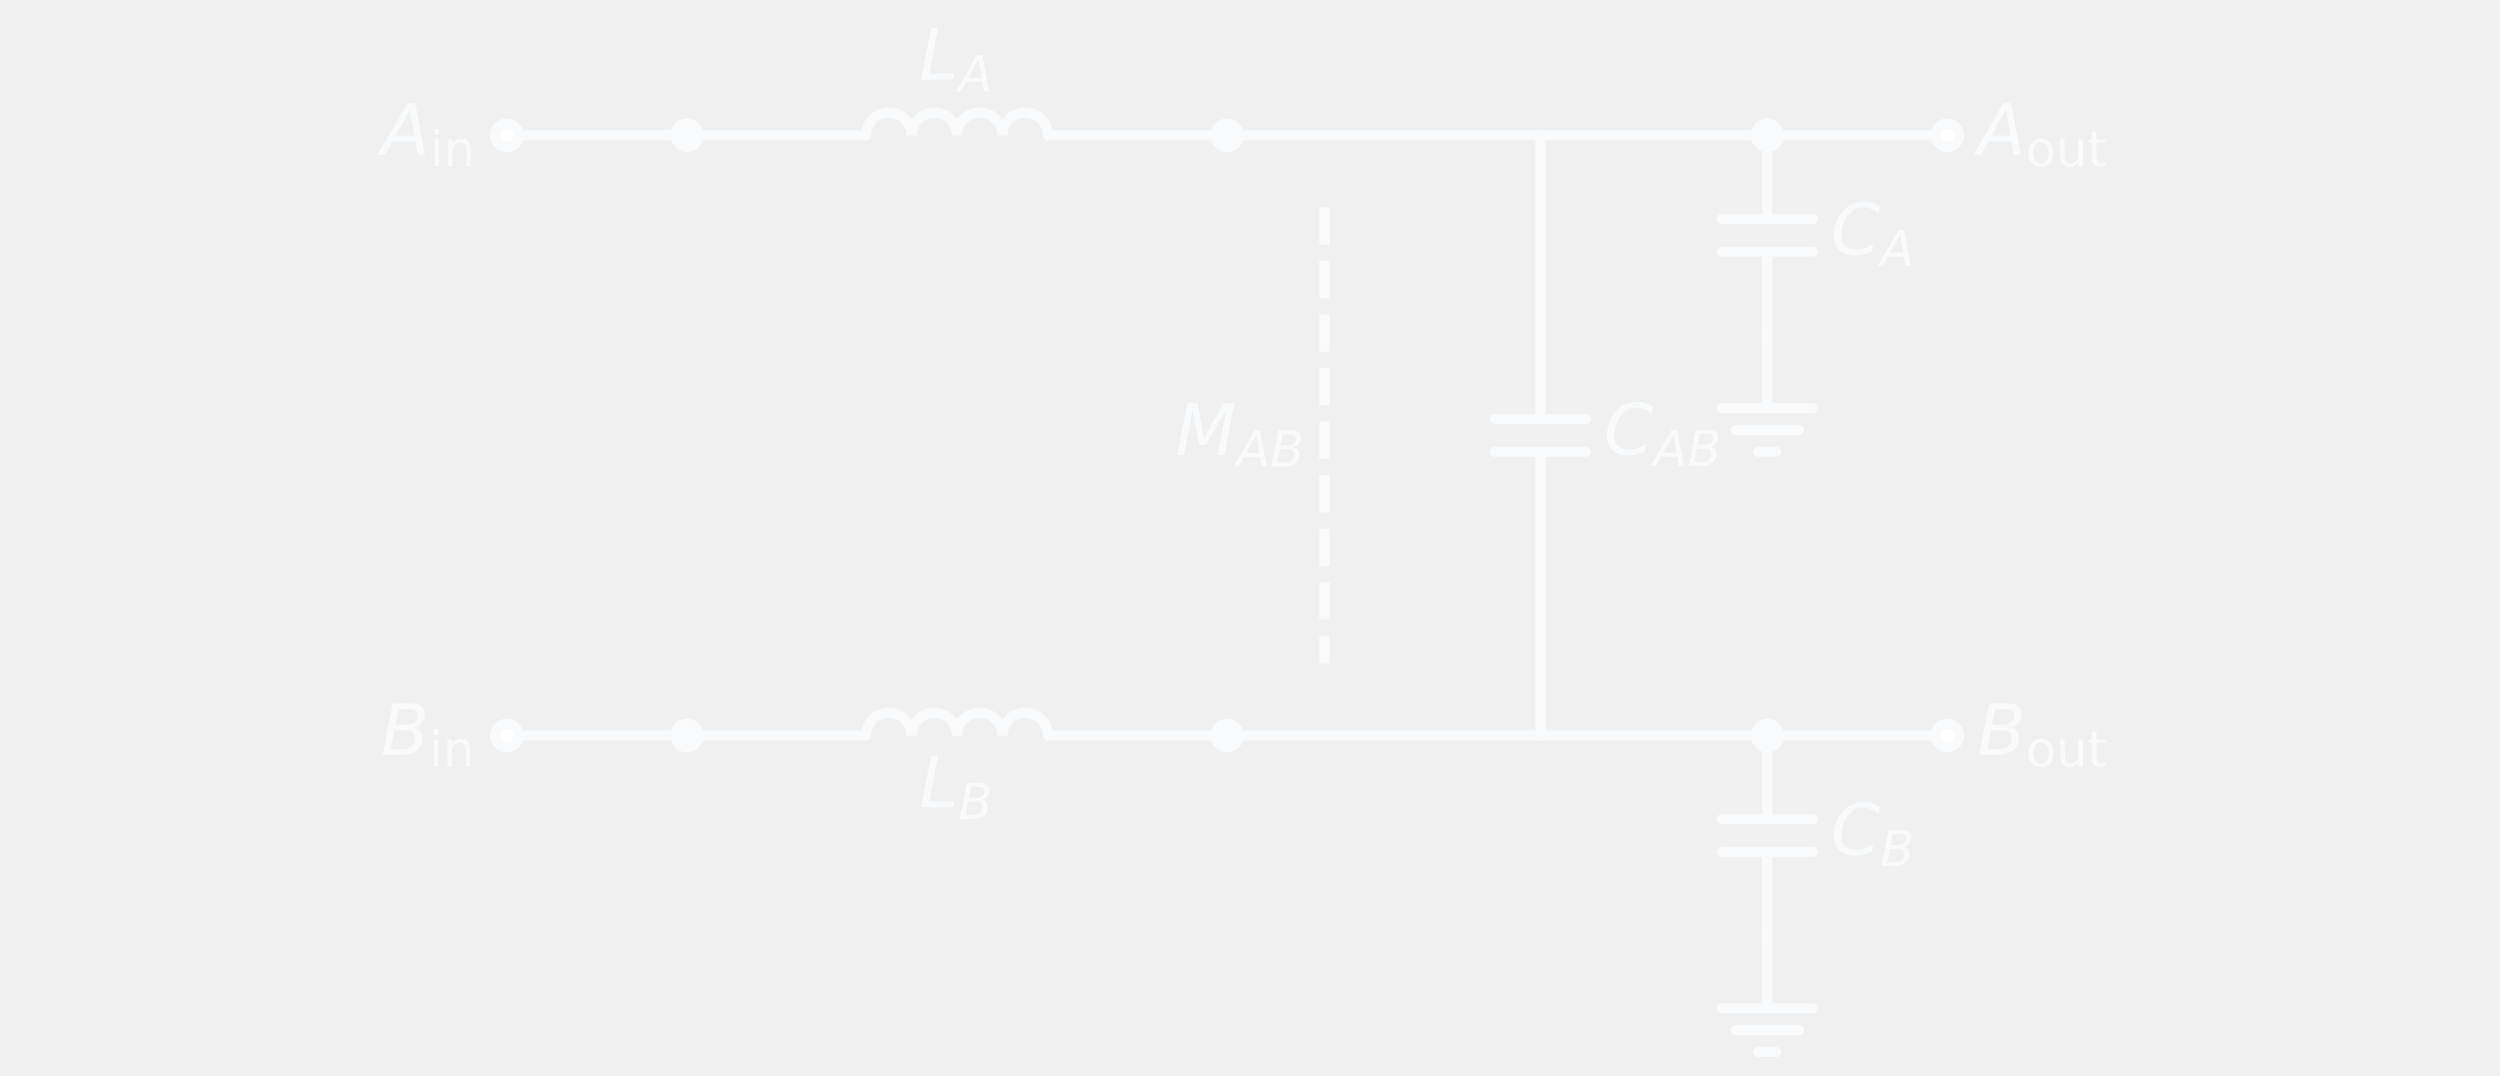
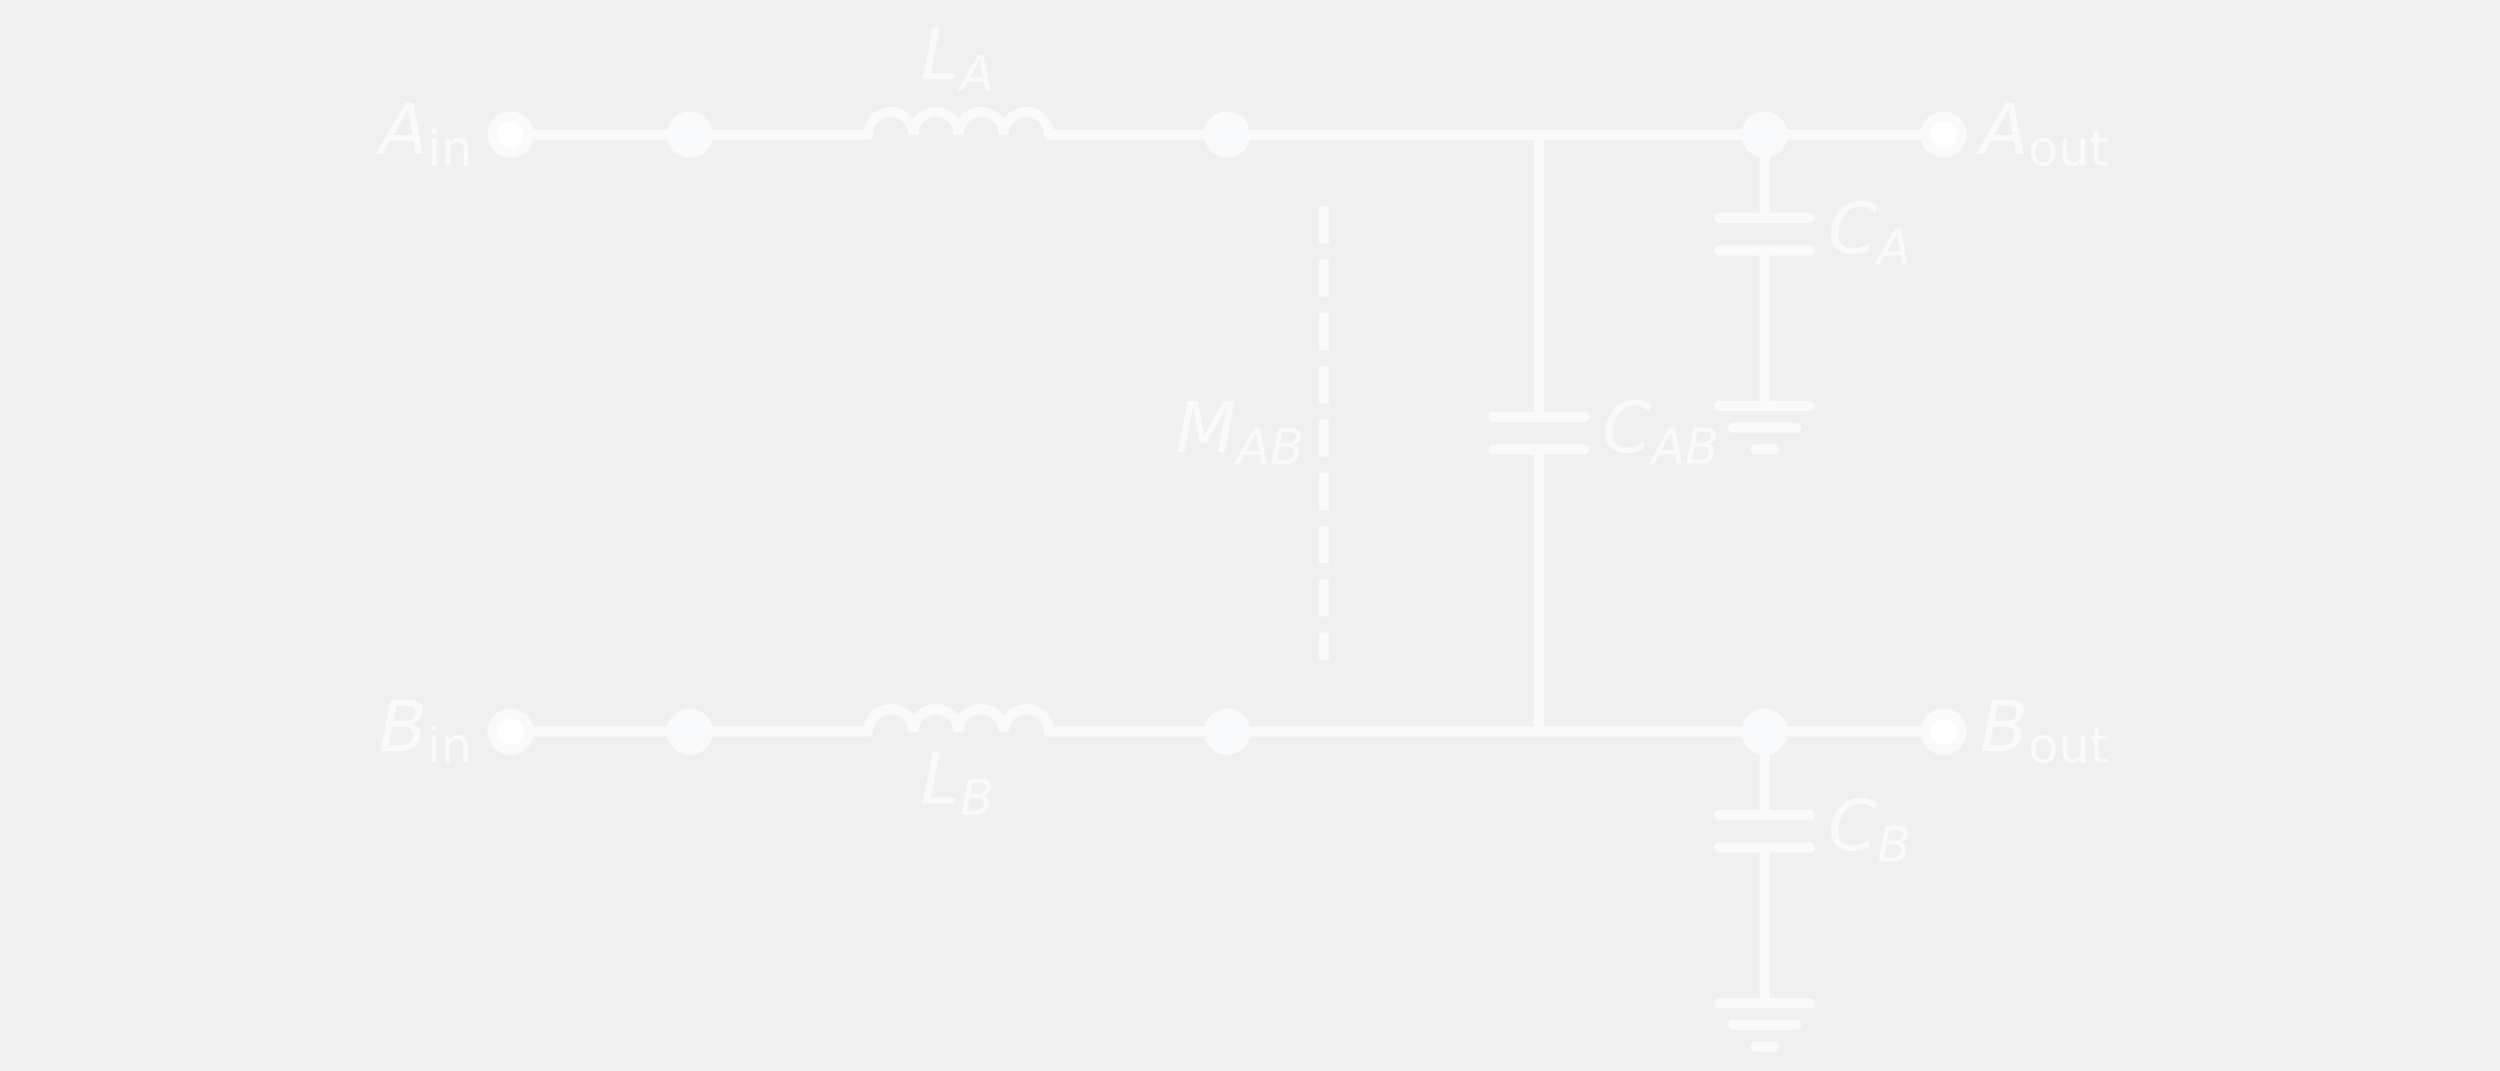
- <svg xmlns="http://www.w3.org/2000/svg" xmlns:xlink="http://www.w3.org/1999/xlink" width="494.835pt" height="212.9pt" viewBox="0 0 494.835 212.9" version="1.1">
+ <svg xmlns="http://www.w3.org/2000/svg" xmlns:xlink="http://www.w3.org/1999/xlink" width="497.376pt" height="212.9pt" viewBox="0 0 497.376 212.9" version="1.1">
  <defs>
    <style type="text/css">*{stroke-linejoin: round; stroke-linecap: butt}</style>
  </defs>
  <g id="figure_1">
    <g id="patch_1">
-       <path d="M 0 212.9 L 494.835 212.9 L 494.835 0 L 0 0 L 0 212.9 z " style="fill: none" />
+       <path d="M 0 212.9 L 497.376 212.9 L 497.376 0 L 0 0 L 0 212.9 z " style="fill: none" />
    </g>
    <g id="axes_1">
      <g id="patch_2">
-         <path d="M 171.421 26.78 L 171.431 26.492 L 171.458 26.205 L 171.504 25.92 L 171.569 25.639 L 171.651 25.362 L 171.75 25.091 L 171.867 24.828 L 172 24.572 L 172.15 24.325 L 172.315 24.088 L 172.495 23.863 L 172.689 23.649 L 172.896 23.449 L 173.116 23.262 L 173.347 23.089 L 173.589 22.932 L 173.84 22.79 L 174.1 22.665 L 174.367 22.557 L 174.641 22.466 L 174.92 22.393 L 175.203 22.338 L 175.489 22.301 L 175.777 22.282 L 176.066 22.282 L 176.354 22.301 L 176.64 22.338 L 176.923 22.393 L 177.202 22.466 L 177.476 22.557 L 177.743 22.665 L 178.003 22.79 L 178.254 22.932 L 178.496 23.089 L 178.727 23.262 L 178.947 23.449 L 179.154 23.649 L 179.348 23.863 L 179.528 24.088 L 179.693 24.325 L 179.842 24.572 L 179.976 24.828 L 180.093 25.091 L 180.192 25.362 L 180.274 25.639 L 180.338 25.92 L 180.384 26.205 L 180.412 26.492 L 180.421 26.78 " clip-path="url(#pNORMALIZED)" style="fill: none; stroke: #f8fafc; stroke-width: 2; stroke-linejoin: miter" />
+         <path d="M 172.692 26.78 L 172.701 26.492 L 172.729 26.205 L 172.775 25.92 L 172.839 25.639 L 172.921 25.362 L 173.021 25.091 L 173.138 24.828 L 173.271 24.572 L 173.421 24.325 L 173.586 24.088 L 173.765 23.863 L 173.959 23.649 L 174.167 23.449 L 174.386 23.262 L 174.617 23.089 L 174.859 22.932 L 175.111 22.79 L 175.37 22.665 L 175.638 22.557 L 175.912 22.466 L 176.191 22.393 L 176.474 22.338 L 176.76 22.301 L 177.048 22.282 L 177.336 22.282 L 177.624 22.301 L 177.91 22.338 L 178.193 22.393 L 178.472 22.466 L 178.746 22.557 L 179.014 22.665 L 179.273 22.79 L 179.525 22.932 L 179.767 23.089 L 179.998 23.262 L 180.217 23.449 L 180.425 23.649 L 180.619 23.863 L 180.798 24.088 L 180.963 24.325 L 181.113 24.572 L 181.246 24.828 L 181.363 25.091 L 181.463 25.362 L 181.545 25.639 L 181.609 25.92 L 181.655 26.205 L 181.683 26.492 L 181.692 26.78 " clip-path="url(#pNORMALIZED)" style="fill: none; stroke: #f8fafc; stroke-width: 2; stroke-linejoin: miter" />
      </g>
      <g id="patch_3">
-         <path d="M 180.421 26.78 L 180.431 26.492 L 180.458 26.205 L 180.504 25.92 L 180.569 25.639 L 180.651 25.362 L 180.75 25.091 L 180.867 24.828 L 181 24.572 L 181.15 24.325 L 181.315 24.088 L 181.495 23.863 L 181.689 23.649 L 181.896 23.449 L 182.116 23.262 L 182.347 23.089 L 182.589 22.932 L 182.84 22.79 L 183.1 22.665 L 183.367 22.557 L 183.641 22.466 L 183.92 22.393 L 184.203 22.338 L 184.489 22.301 L 184.777 22.282 L 185.066 22.282 L 185.354 22.301 L 185.64 22.338 L 185.923 22.393 L 186.202 22.466 L 186.476 22.557 L 186.743 22.665 L 187.003 22.79 L 187.254 22.932 L 187.496 23.089 L 187.727 23.262 L 187.947 23.449 L 188.154 23.649 L 188.348 23.863 L 188.528 24.088 L 188.693 24.325 L 188.842 24.572 L 188.976 24.828 L 189.093 25.091 L 189.192 25.362 L 189.274 25.639 L 189.338 25.92 L 189.384 26.205 L 189.412 26.492 L 189.421 26.78 " clip-path="url(#pNORMALIZED)" style="fill: none; stroke: #f8fafc; stroke-width: 2; stroke-linejoin: miter" />
+         <path d="M 181.692 26.78 L 181.701 26.492 L 181.729 26.205 L 181.775 25.92 L 181.839 25.639 L 181.921 25.362 L 182.021 25.091 L 182.138 24.828 L 182.271 24.572 L 182.421 24.325 L 182.586 24.088 L 182.765 23.863 L 182.959 23.649 L 183.167 23.449 L 183.386 23.262 L 183.617 23.089 L 183.859 22.932 L 184.111 22.79 L 184.37 22.665 L 184.638 22.557 L 184.912 22.466 L 185.191 22.393 L 185.474 22.338 L 185.76 22.301 L 186.048 22.282 L 186.336 22.282 L 186.624 22.301 L 186.91 22.338 L 187.193 22.393 L 187.472 22.466 L 187.746 22.557 L 188.014 22.665 L 188.273 22.79 L 188.525 22.932 L 188.767 23.089 L 188.998 23.262 L 189.217 23.449 L 189.425 23.649 L 189.619 23.863 L 189.798 24.088 L 189.963 24.325 L 190.113 24.572 L 190.246 24.828 L 190.363 25.091 L 190.463 25.362 L 190.545 25.639 L 190.609 25.92 L 190.655 26.205 L 190.683 26.492 L 190.692 26.78 " clip-path="url(#pNORMALIZED)" style="fill: none; stroke: #f8fafc; stroke-width: 2; stroke-linejoin: miter" />
      </g>
      <g id="patch_4">
-         <path d="M 189.421 26.78 L 189.431 26.492 L 189.458 26.205 L 189.504 25.92 L 189.569 25.639 L 189.651 25.362 L 189.75 25.091 L 189.867 24.828 L 190 24.572 L 190.15 24.325 L 190.315 24.088 L 190.495 23.863 L 190.689 23.649 L 190.896 23.449 L 191.116 23.262 L 191.347 23.089 L 191.589 22.932 L 191.84 22.79 L 192.1 22.665 L 192.367 22.557 L 192.641 22.466 L 192.92 22.393 L 193.203 22.338 L 193.489 22.301 L 193.777 22.282 L 194.066 22.282 L 194.354 22.301 L 194.64 22.338 L 194.923 22.393 L 195.202 22.466 L 195.476 22.557 L 195.743 22.665 L 196.003 22.79 L 196.254 22.932 L 196.496 23.089 L 196.727 23.262 L 196.947 23.449 L 197.154 23.649 L 197.348 23.863 L 197.528 24.088 L 197.693 24.325 L 197.842 24.572 L 197.976 24.828 L 198.093 25.091 L 198.192 25.362 L 198.274 25.639 L 198.338 25.92 L 198.384 26.205 L 198.412 26.492 L 198.421 26.78 " clip-path="url(#pNORMALIZED)" style="fill: none; stroke: #f8fafc; stroke-width: 2; stroke-linejoin: miter" />
+         <path d="M 190.692 26.78 L 190.701 26.492 L 190.729 26.205 L 190.775 25.92 L 190.839 25.639 L 190.921 25.362 L 191.021 25.091 L 191.138 24.828 L 191.271 24.572 L 191.421 24.325 L 191.586 24.088 L 191.765 23.863 L 191.959 23.649 L 192.167 23.449 L 192.386 23.262 L 192.617 23.089 L 192.859 22.932 L 193.111 22.79 L 193.37 22.665 L 193.638 22.557 L 193.912 22.466 L 194.191 22.393 L 194.474 22.338 L 194.76 22.301 L 195.048 22.282 L 195.336 22.282 L 195.624 22.301 L 195.91 22.338 L 196.193 22.393 L 196.472 22.466 L 196.746 22.557 L 197.014 22.665 L 197.273 22.79 L 197.525 22.932 L 197.767 23.089 L 197.998 23.262 L 198.217 23.449 L 198.425 23.649 L 198.619 23.863 L 198.798 24.088 L 198.963 24.325 L 199.113 24.572 L 199.246 24.828 L 199.363 25.091 L 199.463 25.362 L 199.545 25.639 L 199.609 25.92 L 199.655 26.205 L 199.683 26.492 L 199.692 26.78 " clip-path="url(#pNORMALIZED)" style="fill: none; stroke: #f8fafc; stroke-width: 2; stroke-linejoin: miter" />
      </g>
      <g id="patch_5">
-         <path d="M 198.421 26.78 L 198.431 26.492 L 198.458 26.205 L 198.504 25.92 L 198.569 25.639 L 198.651 25.362 L 198.75 25.091 L 198.867 24.828 L 199 24.572 L 199.15 24.325 L 199.315 24.088 L 199.495 23.863 L 199.689 23.649 L 199.896 23.449 L 200.116 23.262 L 200.347 23.089 L 200.589 22.932 L 200.84 22.79 L 201.1 22.665 L 201.367 22.557 L 201.641 22.466 L 201.92 22.393 L 202.203 22.338 L 202.489 22.301 L 202.777 22.282 L 203.066 22.282 L 203.354 22.301 L 203.64 22.338 L 203.923 22.393 L 204.202 22.466 L 204.476 22.557 L 204.743 22.665 L 205.003 22.79 L 205.254 22.932 L 205.496 23.089 L 205.727 23.262 L 205.947 23.449 L 206.154 23.649 L 206.348 23.863 L 206.528 24.088 L 206.693 24.325 L 206.842 24.572 L 206.976 24.828 L 207.093 25.091 L 207.192 25.362 L 207.274 25.639 L 207.338 25.92 L 207.384 26.205 L 207.412 26.492 L 207.421 26.78 " clip-path="url(#pNORMALIZED)" style="fill: none; stroke: #f8fafc; stroke-width: 2; stroke-linejoin: miter" />
+         <path d="M 199.692 26.78 L 199.701 26.492 L 199.729 26.205 L 199.775 25.92 L 199.839 25.639 L 199.921 25.362 L 200.021 25.091 L 200.138 24.828 L 200.271 24.572 L 200.421 24.325 L 200.586 24.088 L 200.765 23.863 L 200.959 23.649 L 201.167 23.449 L 201.386 23.262 L 201.617 23.089 L 201.859 22.932 L 202.111 22.79 L 202.37 22.665 L 202.638 22.557 L 202.912 22.466 L 203.191 22.393 L 203.474 22.338 L 203.76 22.301 L 204.048 22.282 L 204.336 22.282 L 204.624 22.301 L 204.91 22.338 L 205.193 22.393 L 205.472 22.466 L 205.746 22.557 L 206.014 22.665 L 206.273 22.79 L 206.525 22.932 L 206.767 23.089 L 206.998 23.262 L 207.217 23.449 L 207.425 23.649 L 207.619 23.863 L 207.798 24.088 L 207.963 24.325 L 208.113 24.572 L 208.246 24.828 L 208.363 25.091 L 208.463 25.362 L 208.545 25.639 L 208.609 25.92 L 208.655 26.205 L 208.683 26.492 L 208.692 26.78 " clip-path="url(#pNORMALIZED)" style="fill: none; stroke: #f8fafc; stroke-width: 2; stroke-linejoin: miter" />
      </g>
      <g id="patch_6">
-         <path d="M 171.421 145.58 L 171.431 145.292 L 171.458 145.005 L 171.504 144.72 L 171.569 144.439 L 171.651 144.162 L 171.75 143.891 L 171.867 143.628 L 172 143.372 L 172.15 143.125 L 172.315 142.888 L 172.495 142.663 L 172.689 142.449 L 172.896 142.249 L 173.116 142.062 L 173.347 141.889 L 173.589 141.732 L 173.84 141.59 L 174.1 141.465 L 174.367 141.357 L 174.641 141.266 L 174.92 141.193 L 175.203 141.138 L 175.489 141.101 L 175.777 141.082 L 176.066 141.082 L 176.354 141.101 L 176.64 141.138 L 176.923 141.193 L 177.202 141.266 L 177.476 141.357 L 177.743 141.465 L 178.003 141.59 L 178.254 141.732 L 178.496 141.889 L 178.727 142.062 L 178.947 142.249 L 179.154 142.449 L 179.348 142.663 L 179.528 142.888 L 179.693 143.125 L 179.842 143.372 L 179.976 143.628 L 180.093 143.891 L 180.192 144.162 L 180.274 144.439 L 180.338 144.72 L 180.384 145.005 L 180.412 145.292 L 180.421 145.58 " clip-path="url(#pNORMALIZED)" style="fill: none; stroke: #f8fafc; stroke-width: 2; stroke-linejoin: miter" />
+         <path d="M 172.692 145.58 L 172.701 145.292 L 172.729 145.005 L 172.775 144.72 L 172.839 144.439 L 172.921 144.162 L 173.021 143.891 L 173.138 143.628 L 173.271 143.372 L 173.421 143.125 L 173.586 142.888 L 173.765 142.663 L 173.959 142.449 L 174.167 142.249 L 174.386 142.062 L 174.617 141.889 L 174.859 141.732 L 175.111 141.59 L 175.37 141.465 L 175.638 141.357 L 175.912 141.266 L 176.191 141.193 L 176.474 141.138 L 176.76 141.101 L 177.048 141.082 L 177.336 141.082 L 177.624 141.101 L 177.91 141.138 L 178.193 141.193 L 178.472 141.266 L 178.746 141.357 L 179.014 141.465 L 179.273 141.59 L 179.525 141.732 L 179.767 141.889 L 179.998 142.062 L 180.217 142.249 L 180.425 142.449 L 180.619 142.663 L 180.798 142.888 L 180.963 143.125 L 181.113 143.372 L 181.246 143.628 L 181.363 143.891 L 181.463 144.162 L 181.545 144.439 L 181.609 144.72 L 181.655 145.005 L 181.683 145.292 L 181.692 145.58 " clip-path="url(#pNORMALIZED)" style="fill: none; stroke: #f8fafc; stroke-width: 2; stroke-linejoin: miter" />
      </g>
      <g id="patch_7">
-         <path d="M 180.421 145.58 L 180.431 145.292 L 180.458 145.005 L 180.504 144.72 L 180.569 144.439 L 180.651 144.162 L 180.75 143.891 L 180.867 143.628 L 181 143.372 L 181.15 143.125 L 181.315 142.888 L 181.495 142.663 L 181.689 142.449 L 181.896 142.249 L 182.116 142.062 L 182.347 141.889 L 182.589 141.732 L 182.84 141.59 L 183.1 141.465 L 183.367 141.357 L 183.641 141.266 L 183.92 141.193 L 184.203 141.138 L 184.489 141.101 L 184.777 141.082 L 185.066 141.082 L 185.354 141.101 L 185.64 141.138 L 185.923 141.193 L 186.202 141.266 L 186.476 141.357 L 186.743 141.465 L 187.003 141.59 L 187.254 141.732 L 187.496 141.889 L 187.727 142.062 L 187.947 142.249 L 188.154 142.449 L 188.348 142.663 L 188.528 142.888 L 188.693 143.125 L 188.842 143.372 L 188.976 143.628 L 189.093 143.891 L 189.192 144.162 L 189.274 144.439 L 189.338 144.72 L 189.384 145.005 L 189.412 145.292 L 189.421 145.58 " clip-path="url(#pNORMALIZED)" style="fill: none; stroke: #f8fafc; stroke-width: 2; stroke-linejoin: miter" />
+         <path d="M 181.692 145.58 L 181.701 145.292 L 181.729 145.005 L 181.775 144.72 L 181.839 144.439 L 181.921 144.162 L 182.021 143.891 L 182.138 143.628 L 182.271 143.372 L 182.421 143.125 L 182.586 142.888 L 182.765 142.663 L 182.959 142.449 L 183.167 142.249 L 183.386 142.062 L 183.617 141.889 L 183.859 141.732 L 184.111 141.59 L 184.37 141.465 L 184.638 141.357 L 184.912 141.266 L 185.191 141.193 L 185.474 141.138 L 185.76 141.101 L 186.048 141.082 L 186.336 141.082 L 186.624 141.101 L 186.91 141.138 L 187.193 141.193 L 187.472 141.266 L 187.746 141.357 L 188.014 141.465 L 188.273 141.59 L 188.525 141.732 L 188.767 141.889 L 188.998 142.062 L 189.217 142.249 L 189.425 142.449 L 189.619 142.663 L 189.798 142.888 L 189.963 143.125 L 190.113 143.372 L 190.246 143.628 L 190.363 143.891 L 190.463 144.162 L 190.545 144.439 L 190.609 144.72 L 190.655 145.005 L 190.683 145.292 L 190.692 145.58 " clip-path="url(#pNORMALIZED)" style="fill: none; stroke: #f8fafc; stroke-width: 2; stroke-linejoin: miter" />
      </g>
      <g id="patch_8">
-         <path d="M 189.421 145.58 L 189.431 145.292 L 189.458 145.005 L 189.504 144.72 L 189.569 144.439 L 189.651 144.162 L 189.75 143.891 L 189.867 143.628 L 190 143.372 L 190.15 143.125 L 190.315 142.888 L 190.495 142.663 L 190.689 142.449 L 190.896 142.249 L 191.116 142.062 L 191.347 141.889 L 191.589 141.732 L 191.84 141.59 L 192.1 141.465 L 192.367 141.357 L 192.641 141.266 L 192.92 141.193 L 193.203 141.138 L 193.489 141.101 L 193.777 141.082 L 194.066 141.082 L 194.354 141.101 L 194.64 141.138 L 194.923 141.193 L 195.202 141.266 L 195.476 141.357 L 195.743 141.465 L 196.003 141.59 L 196.254 141.732 L 196.496 141.889 L 196.727 142.062 L 196.947 142.249 L 197.154 142.449 L 197.348 142.663 L 197.528 142.888 L 197.693 143.125 L 197.842 143.372 L 197.976 143.628 L 198.093 143.891 L 198.192 144.162 L 198.274 144.439 L 198.338 144.72 L 198.384 145.005 L 198.412 145.292 L 198.421 145.58 " clip-path="url(#pNORMALIZED)" style="fill: none; stroke: #f8fafc; stroke-width: 2; stroke-linejoin: miter" />
+         <path d="M 190.692 145.58 L 190.701 145.292 L 190.729 145.005 L 190.775 144.72 L 190.839 144.439 L 190.921 144.162 L 191.021 143.891 L 191.138 143.628 L 191.271 143.372 L 191.421 143.125 L 191.586 142.888 L 191.765 142.663 L 191.959 142.449 L 192.167 142.249 L 192.386 142.062 L 192.617 141.889 L 192.859 141.732 L 193.111 141.59 L 193.37 141.465 L 193.638 141.357 L 193.912 141.266 L 194.191 141.193 L 194.474 141.138 L 194.76 141.101 L 195.048 141.082 L 195.336 141.082 L 195.624 141.101 L 195.91 141.138 L 196.193 141.193 L 196.472 141.266 L 196.746 141.357 L 197.014 141.465 L 197.273 141.59 L 197.525 141.732 L 197.767 141.889 L 197.998 142.062 L 198.217 142.249 L 198.425 142.449 L 198.619 142.663 L 198.798 142.888 L 198.963 143.125 L 199.113 143.372 L 199.246 143.628 L 199.363 143.891 L 199.463 144.162 L 199.545 144.439 L 199.609 144.72 L 199.655 145.005 L 199.683 145.292 L 199.692 145.58 " clip-path="url(#pNORMALIZED)" style="fill: none; stroke: #f8fafc; stroke-width: 2; stroke-linejoin: miter" />
      </g>
      <g id="patch_9">
-         <path d="M 198.421 145.58 L 198.431 145.292 L 198.458 145.005 L 198.504 144.72 L 198.569 144.439 L 198.651 144.162 L 198.75 143.891 L 198.867 143.628 L 199 143.372 L 199.15 143.125 L 199.315 142.888 L 199.495 142.663 L 199.689 142.449 L 199.896 142.249 L 200.116 142.062 L 200.347 141.889 L 200.589 141.732 L 200.84 141.59 L 201.1 141.465 L 201.367 141.357 L 201.641 141.266 L 201.92 141.193 L 202.203 141.138 L 202.489 141.101 L 202.777 141.082 L 203.066 141.082 L 203.354 141.101 L 203.64 141.138 L 203.923 141.193 L 204.202 141.266 L 204.476 141.357 L 204.743 141.465 L 205.003 141.59 L 205.254 141.732 L 205.496 141.889 L 205.727 142.062 L 205.947 142.249 L 206.154 142.449 L 206.348 142.663 L 206.528 142.888 L 206.693 143.125 L 206.842 143.372 L 206.976 143.628 L 207.093 143.891 L 207.192 144.162 L 207.274 144.439 L 207.338 144.72 L 207.384 145.005 L 207.412 145.292 L 207.421 145.58 " clip-path="url(#pNORMALIZED)" style="fill: none; stroke: #f8fafc; stroke-width: 2; stroke-linejoin: miter" />
+         <path d="M 199.692 145.58 L 199.701 145.292 L 199.729 145.005 L 199.775 144.72 L 199.839 144.439 L 199.921 144.162 L 200.021 143.891 L 200.138 143.628 L 200.271 143.372 L 200.421 143.125 L 200.586 142.888 L 200.765 142.663 L 200.959 142.449 L 201.167 142.249 L 201.386 142.062 L 201.617 141.889 L 201.859 141.732 L 202.111 141.59 L 202.37 141.465 L 202.638 141.357 L 202.912 141.266 L 203.191 141.193 L 203.474 141.138 L 203.76 141.101 L 204.048 141.082 L 204.336 141.082 L 204.624 141.101 L 204.91 141.138 L 205.193 141.193 L 205.472 141.266 L 205.746 141.357 L 206.014 141.465 L 206.273 141.59 L 206.525 141.732 L 206.767 141.889 L 206.998 142.062 L 207.217 142.249 L 207.425 142.449 L 207.619 142.663 L 207.798 142.888 L 207.963 143.125 L 208.113 143.372 L 208.246 143.628 L 208.363 143.891 L 208.463 144.162 L 208.545 144.439 L 208.609 144.72 L 208.655 145.005 L 208.683 145.292 L 208.692 145.58 " clip-path="url(#pNORMALIZED)" style="fill: none; stroke: #f8fafc; stroke-width: 2; stroke-linejoin: miter" />
      </g>
      <g id="line2d_1">
-         <path d="M 100.321 26.78 L 118.141 26.78 L 135.961 26.78 " clip-path="url(#pNORMALIZED)" style="fill: none; stroke: #f8fafc; stroke-width: 2; stroke-linecap: round" />
+         <path d="M 101.592 26.78 L 119.412 26.78 L 137.232 26.78 " clip-path="url(#pNORMALIZED)" style="fill: none; stroke: #f8fafc; stroke-width: 2; stroke-linecap: round" />
      </g>
      <g id="line2d_2">
-         <path d="M 349.801 26.78 L 367.621 26.78 L 385.441 26.78 " clip-path="url(#pNORMALIZED)" style="fill: none; stroke: #f8fafc; stroke-width: 2; stroke-linecap: round" />
+         <path d="M 351.072 26.78 L 368.892 26.78 L 386.712 26.78 " clip-path="url(#pNORMALIZED)" style="fill: none; stroke: #f8fafc; stroke-width: 2; stroke-linecap: round" />
      </g>
      <g id="line2d_3">
-         <path d="M 100.321 145.58 L 118.141 145.58 L 135.961 145.58 " clip-path="url(#pNORMALIZED)" style="fill: none; stroke: #f8fafc; stroke-width: 2; stroke-linecap: round" />
+         <path d="M 101.592 145.58 L 119.412 145.58 L 137.232 145.58 " clip-path="url(#pNORMALIZED)" style="fill: none; stroke: #f8fafc; stroke-width: 2; stroke-linecap: round" />
      </g>
      <g id="line2d_4">
-         <path d="M 349.801 145.58 L 367.621 145.58 L 385.441 145.58 " clip-path="url(#pNORMALIZED)" style="fill: none; stroke: #f8fafc; stroke-width: 2; stroke-linecap: round" />
+         <path d="M 351.072 145.58 L 368.892 145.58 L 386.712 145.58 " clip-path="url(#pNORMALIZED)" style="fill: none; stroke: #f8fafc; stroke-width: 2; stroke-linecap: round" />
      </g>
      <g id="line2d_5">
-         <path d="M 135.961 26.78 L 171.421 26.78 M 207.421 26.78 L 242.881 26.78 " clip-path="url(#pNORMALIZED)" style="fill: none; stroke: #f8fafc; stroke-width: 2; stroke-linecap: round" />
+         <path d="M 137.232 26.78 L 172.692 26.78 M 208.692 26.78 L 244.152 26.78 " clip-path="url(#pNORMALIZED)" style="fill: none; stroke: #f8fafc; stroke-width: 2; stroke-linecap: round" />
      </g>
      <g id="line2d_6">
-         <path d="M 242.881 26.78 L 296.341 26.78 L 349.801 26.78 " clip-path="url(#pNORMALIZED)" style="fill: none; stroke: #f8fafc; stroke-width: 2; stroke-linecap: round" />
+         <path d="M 244.152 26.78 L 297.612 26.78 L 351.072 26.78 " clip-path="url(#pNORMALIZED)" style="fill: none; stroke: #f8fafc; stroke-width: 2; stroke-linecap: round" />
      </g>
      <g id="line2d_7">
-         <path d="M 135.961 145.58 L 171.421 145.58 M 207.421 145.58 L 242.881 145.58 " clip-path="url(#pNORMALIZED)" style="fill: none; stroke: #f8fafc; stroke-width: 2; stroke-linecap: round" />
+         <path d="M 137.232 145.58 L 172.692 145.58 M 208.692 145.58 L 244.152 145.58 " clip-path="url(#pNORMALIZED)" style="fill: none; stroke: #f8fafc; stroke-width: 2; stroke-linecap: round" />
      </g>
      <g id="line2d_8">
-         <path d="M 242.881 145.58 L 296.341 145.58 L 349.801 145.58 " clip-path="url(#pNORMALIZED)" style="fill: none; stroke: #f8fafc; stroke-width: 2; stroke-linecap: round" />
+         <path d="M 244.152 145.58 L 297.612 145.58 L 351.072 145.58 " clip-path="url(#pNORMALIZED)" style="fill: none; stroke: #f8fafc; stroke-width: 2; stroke-linecap: round" />
      </g>
      <g id="line2d_9">
-         <path d="M 349.801 26.78 L 349.801 43.34 M 358.801 43.34 L 340.801 43.34 M 358.801 49.82 L 340.801 49.82 M 349.801 49.82 L 349.801 66.38 " clip-path="url(#pNORMALIZED)" style="fill: none; stroke: #f8fafc; stroke-width: 2; stroke-linecap: round" />
+         <path d="M 351.072 26.78 L 351.072 43.34 M 360.072 43.34 L 342.072 43.34 M 360.072 49.82 L 342.072 49.82 M 351.072 49.82 L 351.072 66.38 " clip-path="url(#pNORMALIZED)" style="fill: none; stroke: #f8fafc; stroke-width: 2; stroke-linecap: round" />
      </g>
      <g id="line2d_10">
-         <path d="M 349.801 66.38 L 349.801 80.78 L 340.801 80.78 L 358.801 80.78 M 343.501 85.1 L 356.101 85.1 M 348.001 89.42 L 351.601 89.42 " clip-path="url(#pNORMALIZED)" style="fill: none; stroke: #f8fafc; stroke-width: 2; stroke-linecap: round" />
+         <path d="M 351.072 66.38 L 351.072 80.78 L 342.072 80.78 L 360.072 80.78 M 344.772 85.1 L 357.372 85.1 M 349.272 89.42 L 352.872 89.42 " clip-path="url(#pNORMALIZED)" style="fill: none; stroke: #f8fafc; stroke-width: 2; stroke-linecap: round" />
      </g>
      <g id="line2d_11">
-         <path d="M 349.801 145.58 L 349.801 162.14 M 358.801 162.14 L 340.801 162.14 M 358.801 168.62 L 340.801 168.62 M 349.801 168.62 L 349.801 185.18 " clip-path="url(#pNORMALIZED)" style="fill: none; stroke: #f8fafc; stroke-width: 2; stroke-linecap: round" />
+         <path d="M 351.072 145.58 L 351.072 162.14 M 360.072 162.14 L 342.072 162.14 M 360.072 168.62 L 342.072 168.62 M 351.072 168.62 L 351.072 185.18 " clip-path="url(#pNORMALIZED)" style="fill: none; stroke: #f8fafc; stroke-width: 2; stroke-linecap: round" />
      </g>
      <g id="line2d_12">
-         <path d="M 349.801 185.18 L 349.801 199.58 L 340.801 199.58 L 358.801 199.58 M 343.501 203.9 L 356.101 203.9 M 348.001 208.22 L 351.601 208.22 " clip-path="url(#pNORMALIZED)" style="fill: none; stroke: #f8fafc; stroke-width: 2; stroke-linecap: round" />
+         <path d="M 351.072 185.18 L 351.072 199.58 L 342.072 199.58 L 360.072 199.58 M 344.772 203.9 L 357.372 203.9 M 349.272 208.22 L 352.872 208.22 " clip-path="url(#pNORMALIZED)" style="fill: none; stroke: #f8fafc; stroke-width: 2; stroke-linecap: round" />
      </g>
      <g id="line2d_13">
-         <path d="M 262.127 41.036 L 262.127 86.18 L 262.127 131.324 " clip-path="url(#pNORMALIZED)" style="fill: none; stroke-dasharray: 7.4,3.2; stroke-dashoffset: 0; stroke: #f8fafc; stroke-width: 2" />
+         <path d="M 263.398 41.036 L 263.398 86.18 L 263.398 131.324 " clip-path="url(#pNORMALIZED)" style="fill: none; stroke-dasharray: 7.4,3.2; stroke-dashoffset: 0; stroke: #f8fafc; stroke-width: 2" />
      </g>
      <g id="line2d_14">
-         <path d="M 304.895 26.78 L 304.895 82.94 M 313.895 82.94 L 295.895 82.94 M 313.895 89.42 L 295.895 89.42 M 304.895 89.42 L 304.895 145.58 " clip-path="url(#pNORMALIZED)" style="fill: none; stroke: #f8fafc; stroke-width: 2; stroke-linecap: round" />
+         <path d="M 306.166 26.78 L 306.166 82.94 M 315.166 82.94 L 297.166 82.94 M 315.166 89.42 L 297.166 89.42 M 306.166 89.42 L 306.166 145.58 " clip-path="url(#pNORMALIZED)" style="fill: none; stroke: #f8fafc; stroke-width: 2; stroke-linecap: round" />
      </g>
      <g id="text_1">
-         <g style="fill: #f8fafc" transform="translate(181.9314 15.76844) scale(0.14 -0.14)">
+         <g style="fill: #f8fafc" transform="translate(183.202 15.76844) scale(0.14 -0.14)">
          <defs>
            <path id="DejaVuSans-Oblique-4c" d="M 1075 4666 L 1709 4666 L 909 525 L 3181 525 L 3078 0 L 172 0 L 1075 4666 z " transform="scale(0.015625)" />
            <path id="DejaVuSans-Oblique-41" d="M 2356 4666 L 3072 4666 L 3938 0 L 3278 0 L 3084 1197 L 984 1197 L 325 0 L -341 0 L 2356 4666 z M 2584 4044 L 1275 1722 L 2988 1722 L 2584 4044 z " transform="scale(0.015625)" />
          </defs>
          <use xlink:href="#DejaVuSans-Oblique-4c" transform="translate(0 0.09375)" />
          <use xlink:href="#DejaVuSans-Oblique-41" transform="translate(55.71289 -16.3125) scale(0.7)" />
        </g>
      </g>
      <g id="text_2">
-         <g style="fill: #f8fafc" transform="translate(181.9314 159.8178) scale(0.14 -0.14)">
+         <g style="fill: #f8fafc" transform="translate(183.202 159.8178) scale(0.14 -0.14)">
          <defs>
            <path id="DejaVuSans-Oblique-42" d="M 1081 4666 L 2694 4666 Q 3350 4666 3675 4422 Q 4000 4178 4000 3688 Q 4000 3238 3720 2911 Q 3441 2584 2988 2516 Q 3375 2428 3569 2181 Q 3763 1934 3763 1522 Q 3763 819 3242 409 Q 2722 0 1819 0 L 172 0 L 1081 4666 z M 1234 2228 L 903 519 L 1919 519 Q 2491 519 2800 781 Q 3109 1044 3109 1522 Q 3109 1891 2904 2059 Q 2700 2228 2247 2228 L 1234 2228 z M 1606 4147 L 1331 2741 L 2272 2741 Q 2775 2741 3058 2959 Q 3341 3178 3341 3566 Q 3341 3869 3150 4008 Q 2959 4147 2541 4147 L 1606 4147 z " transform="scale(0.015625)" />
          </defs>
          <use xlink:href="#DejaVuSans-Oblique-4c" transform="translate(0 0.09375)" />
          <use xlink:href="#DejaVuSans-Oblique-42" transform="translate(55.71289 -16.3125) scale(0.7)" />
        </g>
      </g>
      <g id="text_3">
-         <g style="fill: #f8fafc" transform="translate(362.4014 50.4431) scale(0.14 -0.14)">
+         <g style="fill: #f8fafc" transform="translate(363.672 50.4431) scale(0.14 -0.14)">
          <defs>
            <path id="DejaVuSans-Oblique-43" d="M 4447 4306 L 4319 3641 Q 4019 3944 3683 4091 Q 3347 4238 2956 4238 Q 2422 4238 2017 3981 Q 1613 3725 1319 3200 Q 1131 2863 1032 2486 Q 934 2109 934 1728 Q 934 1091 1264 756 Q 1594 422 2222 422 Q 2656 422 3056 561 Q 3456 700 3834 978 L 3688 231 Q 3316 72 2936 -9 Q 2556 -91 2175 -91 Q 1278 -91 773 396 Q 269 884 269 1753 Q 269 2309 461 2846 Q 653 3384 1013 3828 Q 1394 4300 1883 4525 Q 2372 4750 3022 4750 Q 3422 4750 3780 4639 Q 4138 4528 4447 4306 z " transform="scale(0.015625)" />
          </defs>
          <use xlink:href="#DejaVuSans-Oblique-43" transform="translate(0 0.78125)" />
          <use xlink:href="#DejaVuSans-Oblique-41" transform="translate(69.82422 -15.625) scale(0.7)" />
        </g>
      </g>
      <g id="text_4">
-         <g style="fill: #f8fafc" transform="translate(362.4014 169.2431) scale(0.14 -0.14)">
+         <g style="fill: #f8fafc" transform="translate(363.672 169.2431) scale(0.14 -0.14)">
          <use xlink:href="#DejaVuSans-Oblique-43" transform="translate(0 0.78125)" />
          <use xlink:href="#DejaVuSans-Oblique-42" transform="translate(69.82422 -15.625) scale(0.7)" />
        </g>
      </g>
      <g id="text_5">
-         <g style="fill: #f8fafc" transform="translate(232.627 90.0431) scale(0.14 -0.14)">
+         <g style="fill: #f8fafc" transform="translate(233.8976 90.0431) scale(0.14 -0.14)">
          <defs>
            <path id="DejaVuSans-Oblique-4d" d="M 1081 4666 L 2028 4666 L 2572 1522 L 4378 4666 L 5350 4666 L 4441 0 L 3828 0 L 4622 4091 L 2791 897 L 2175 897 L 1581 4103 L 788 0 L 172 0 L 1081 4666 z " transform="scale(0.015625)" />
          </defs>
          <use xlink:href="#DejaVuSans-Oblique-4d" transform="translate(0 0.09375)" />
          <use xlink:href="#DejaVuSans-Oblique-41" transform="translate(86.2793 -16.3125) scale(0.7)" />
          <use xlink:href="#DejaVuSans-Oblique-42" transform="translate(134.165 -16.3125) scale(0.7)" />
        </g>
      </g>
      <g id="text_6">
-         <g style="fill: #f8fafc" transform="translate(317.495 90.0431) scale(0.14 -0.14)">
+         <g style="fill: #f8fafc" transform="translate(318.7656 90.0431) scale(0.14 -0.14)">
          <use xlink:href="#DejaVuSans-Oblique-43" transform="translate(0 0.78125)" />
          <use xlink:href="#DejaVuSans-Oblique-41" transform="translate(69.82422 -15.625) scale(0.7)" />
          <use xlink:href="#DejaVuSans-Oblique-42" transform="translate(117.71 -15.625) scale(0.7)" />
        </g>
      </g>
      <g id="patch_10">
-         <path d="M 100.321 29.109 C 100.939 29.109 101.532 28.864 101.969 28.427 C 102.405 27.99 102.651 27.398 102.651 26.78 C 102.651 26.162 102.405 25.57 101.969 25.133 C 101.532 24.696 100.939 24.451 100.321 24.451 C 99.704 24.451 99.111 24.696 98.674 25.133 C 98.237 25.57 97.992 26.162 97.992 26.78 C 97.992 27.398 98.237 27.99 98.674 28.427 C 99.111 28.864 99.704 29.109 100.321 29.109 z " clip-path="url(#pNORMALIZED)" style="fill: #ffffff; stroke: #f8fafc; stroke-width: 2; stroke-linejoin: miter" />
+         <path d="M 101.592 30.38 C 102.547 30.38 103.462 30.001 104.138 29.326 C 104.813 28.65 105.192 27.735 105.192 26.78 C 105.192 25.825 104.813 24.909 104.138 24.234 C 103.462 23.559 102.547 23.18 101.592 23.18 C 100.637 23.18 99.722 23.559 99.046 24.234 C 98.371 24.909 97.992 25.825 97.992 26.78 C 97.992 27.735 98.371 28.65 99.046 29.326 C 99.722 30.001 100.637 30.38 101.592 30.38 z " clip-path="url(#pNORMALIZED)" style="fill: #ffffff; stroke: #f8fafc; stroke-width: 2; stroke-linejoin: miter" />
      </g>
      <g id="text_7">
        <g style="fill: #f8fafc" transform="translate(75.492 30.6431) scale(0.14 -0.14)">
          <defs>
            <path id="DejaVuSans-69" d="M 603 3500 L 1178 3500 L 1178 0 L 603 0 L 603 3500 z M 603 4863 L 1178 4863 L 1178 4134 L 603 4134 L 603 4863 z " transform="scale(0.015625)" />
            <path id="DejaVuSans-6e" d="M 3513 2113 L 3513 0 L 2938 0 L 2938 2094 Q 2938 2591 2744 2837 Q 2550 3084 2163 3084 Q 1697 3084 1428 2787 Q 1159 2491 1159 1978 L 1159 0 L 581 0 L 581 3500 L 1159 3500 L 1159 2956 Q 1366 3272 1645 3428 Q 1925 3584 2291 3584 Q 2894 3584 3203 3211 Q 3513 2838 3513 2113 z " transform="scale(0.015625)" />
          </defs>
          <use xlink:href="#DejaVuSans-Oblique-41" transform="translate(0 0.09375)" />
          <use xlink:href="#DejaVuSans-69" transform="translate(68.4082 -16.3125) scale(0.7)" />
          <use xlink:href="#DejaVuSans-6e" transform="translate(87.85644 -16.3125) scale(0.7)" />
        </g>
      </g>
      <g id="patch_11">
-         <path d="M 385.441 29.109 C 386.059 29.109 386.652 28.864 387.089 28.427 C 387.525 27.99 387.771 27.398 387.771 26.78 C 387.771 26.162 387.525 25.57 387.089 25.133 C 386.652 24.696 386.059 24.451 385.441 24.451 C 384.824 24.451 384.231 24.696 383.794 25.133 C 383.357 25.57 383.112 26.162 383.112 26.78 C 383.112 27.398 383.357 27.99 383.794 28.427 C 384.231 28.864 384.824 29.109 385.441 29.109 z " clip-path="url(#pNORMALIZED)" style="fill: #ffffff; stroke: #f8fafc; stroke-width: 2; stroke-linejoin: miter" />
+         <path d="M 386.712 30.38 C 387.667 30.38 388.582 30.001 389.258 29.326 C 389.933 28.65 390.312 27.735 390.312 26.78 C 390.312 25.825 389.933 24.909 389.258 24.234 C 388.582 23.559 387.667 23.18 386.712 23.18 C 385.757 23.18 384.842 23.559 384.166 24.234 C 383.491 24.909 383.112 25.825 383.112 26.78 C 383.112 27.735 383.491 28.65 384.166 29.326 C 384.842 30.001 385.757 30.38 386.712 30.38 z " clip-path="url(#pNORMALIZED)" style="fill: #ffffff; stroke: #f8fafc; stroke-width: 2; stroke-linejoin: miter" />
      </g>
      <g id="text_8">
-         <g style="fill: #f8fafc" transform="translate(391.3708 30.6431) scale(0.14 -0.14)">
+         <g style="fill: #f8fafc" transform="translate(393.912 30.6431) scale(0.14 -0.14)">
          <defs>
            <path id="DejaVuSans-6f" d="M 1959 3097 Q 1497 3097 1228 2736 Q 959 2375 959 1747 Q 959 1119 1226 758 Q 1494 397 1959 397 Q 2419 397 2687 759 Q 2956 1122 2956 1747 Q 2956 2369 2687 2733 Q 2419 3097 1959 3097 z M 1959 3584 Q 2709 3584 3137 3096 Q 3566 2609 3566 1747 Q 3566 888 3137 398 Q 2709 -91 1959 -91 Q 1206 -91 779 398 Q 353 888 353 1747 Q 353 2609 779 3096 Q 1206 3584 1959 3584 z " transform="scale(0.015625)" />
            <path id="DejaVuSans-75" d="M 544 1381 L 544 3500 L 1119 3500 L 1119 1403 Q 1119 906 1312 657 Q 1506 409 1894 409 Q 2359 409 2629 706 Q 2900 1003 2900 1516 L 2900 3500 L 3475 3500 L 3475 0 L 2900 0 L 2900 538 Q 2691 219 2414 64 Q 2138 -91 1772 -91 Q 1169 -91 856 284 Q 544 659 544 1381 z M 1991 3584 L 1991 3584 z " transform="scale(0.015625)" />
            <path id="DejaVuSans-74" d="M 1172 4494 L 1172 3500 L 2356 3500 L 2356 3053 L 1172 3053 L 1172 1153 Q 1172 725 1289 603 Q 1406 481 1766 481 L 2356 481 L 2356 0 L 1766 0 Q 1100 0 847 248 Q 594 497 594 1153 L 594 3053 L 172 3053 L 172 3500 L 594 3500 L 594 4494 L 1172 4494 z " transform="scale(0.015625)" />
          </defs>
          <use xlink:href="#DejaVuSans-Oblique-41" transform="translate(0 0.09375)" />
          <use xlink:href="#DejaVuSans-6f" transform="translate(68.4082 -16.3125) scale(0.7)" />
          <use xlink:href="#DejaVuSans-75" transform="translate(111.2354 -16.3125) scale(0.7)" />
          <use xlink:href="#DejaVuSans-74" transform="translate(155.6006 -16.3125) scale(0.7)" />
        </g>
      </g>
      <g id="patch_12">
-         <path d="M 100.321 147.909 C 100.939 147.909 101.532 147.664 101.969 147.227 C 102.405 146.79 102.651 146.198 102.651 145.58 C 102.651 144.962 102.405 144.37 101.969 143.933 C 101.532 143.496 100.939 143.251 100.321 143.251 C 99.704 143.251 99.111 143.496 98.674 143.933 C 98.237 144.37 97.992 144.962 97.992 145.58 C 97.992 146.198 98.237 146.79 98.674 147.227 C 99.111 147.664 99.704 147.909 100.321 147.909 z " clip-path="url(#pNORMALIZED)" style="fill: #ffffff; stroke: #f8fafc; stroke-width: 2; stroke-linejoin: miter" />
+         <path d="M 101.592 149.18 C 102.547 149.18 103.462 148.801 104.138 148.126 C 104.813 147.45 105.192 146.535 105.192 145.58 C 105.192 144.625 104.813 143.709 104.138 143.034 C 103.462 142.359 102.547 141.98 101.592 141.98 C 100.637 141.98 99.722 142.359 99.046 143.034 C 98.371 143.709 97.992 144.625 97.992 145.58 C 97.992 146.535 98.371 147.45 99.046 148.126 C 99.722 148.801 100.637 149.18 101.592 149.18 z " clip-path="url(#pNORMALIZED)" style="fill: #ffffff; stroke: #f8fafc; stroke-width: 2; stroke-linejoin: miter" />
      </g>
      <g id="text_9">
        <g style="fill: #f8fafc" transform="translate(75.352 149.4431) scale(0.14 -0.14)">
          <use xlink:href="#DejaVuSans-Oblique-42" transform="translate(0 0.09375)" />
          <use xlink:href="#DejaVuSans-69" transform="translate(68.60352 -16.3125) scale(0.7)" />
          <use xlink:href="#DejaVuSans-6e" transform="translate(88.05176 -16.3125) scale(0.7)" />
        </g>
      </g>
      <g id="patch_13">
-         <path d="M 385.441 147.909 C 386.059 147.909 386.652 147.664 387.089 147.227 C 387.525 146.79 387.771 146.198 387.771 145.58 C 387.771 144.962 387.525 144.37 387.089 143.933 C 386.652 143.496 386.059 143.251 385.441 143.251 C 384.824 143.251 384.231 143.496 383.794 143.933 C 383.357 144.37 383.112 144.962 383.112 145.58 C 383.112 146.198 383.357 146.79 383.794 147.227 C 384.231 147.664 384.824 147.909 385.441 147.909 z " clip-path="url(#pNORMALIZED)" style="fill: #ffffff; stroke: #f8fafc; stroke-width: 2; stroke-linejoin: miter" />
+         <path d="M 386.712 149.18 C 387.667 149.18 388.582 148.801 389.258 148.126 C 389.933 147.45 390.312 146.535 390.312 145.58 C 390.312 144.625 389.933 143.709 389.258 143.034 C 388.582 142.359 387.667 141.98 386.712 141.98 C 385.757 141.98 384.842 142.359 384.166 143.034 C 383.491 143.709 383.112 144.625 383.112 145.58 C 383.112 146.535 383.491 147.45 384.166 148.126 C 384.842 148.801 385.757 149.18 386.712 149.18 z " clip-path="url(#pNORMALIZED)" style="fill: #ffffff; stroke: #f8fafc; stroke-width: 2; stroke-linejoin: miter" />
      </g>
      <g id="text_10">
-         <g style="fill: #f8fafc" transform="translate(391.3708 149.4431) scale(0.14 -0.14)">
+         <g style="fill: #f8fafc" transform="translate(393.912 149.4431) scale(0.14 -0.14)">
          <use xlink:href="#DejaVuSans-Oblique-42" transform="translate(0 0.09375)" />
          <use xlink:href="#DejaVuSans-6f" transform="translate(68.60352 -16.3125) scale(0.7)" />
          <use xlink:href="#DejaVuSans-75" transform="translate(111.4307 -16.3125) scale(0.7)" />
          <use xlink:href="#DejaVuSans-74" transform="translate(155.7959 -16.3125) scale(0.7)" />
        </g>
      </g>
      <g id="patch_14">
-         <path d="M 135.961 29.109 C 136.579 29.109 137.172 28.864 137.609 28.427 C 138.045 27.99 138.291 27.398 138.291 26.78 C 138.291 26.162 138.045 25.57 137.609 25.133 C 137.172 24.696 136.579 24.451 135.961 24.451 C 135.344 24.451 134.751 24.696 134.314 25.133 C 133.877 25.57 133.632 26.162 133.632 26.78 C 133.632 27.398 133.877 27.99 134.314 28.427 C 134.751 28.864 135.344 29.109 135.961 29.109 z " clip-path="url(#pNORMALIZED)" style="fill: #f8fafc; stroke: #f8fafc; stroke-width: 2; stroke-linejoin: miter" />
+         <path d="M 137.232 30.38 C 138.187 30.38 139.102 30.001 139.778 29.326 C 140.453 28.65 140.832 27.735 140.832 26.78 C 140.832 25.825 140.453 24.909 139.778 24.234 C 139.102 23.559 138.187 23.18 137.232 23.18 C 136.277 23.18 135.362 23.559 134.686 24.234 C 134.011 24.909 133.632 25.825 133.632 26.78 C 133.632 27.735 134.011 28.65 134.686 29.326 C 135.362 30.001 136.277 30.38 137.232 30.38 z " clip-path="url(#pNORMALIZED)" style="fill: #f8fafc; stroke: #f8fafc; stroke-width: 2; stroke-linejoin: miter" />
      </g>
      <g id="patch_15">
-         <path d="M 242.881 29.109 C 243.499 29.109 244.092 28.864 244.529 28.427 C 244.965 27.99 245.211 27.398 245.211 26.78 C 245.211 26.162 244.965 25.57 244.529 25.133 C 244.092 24.696 243.499 24.451 242.881 24.451 C 242.264 24.451 241.671 24.696 241.234 25.133 C 240.797 25.57 240.552 26.162 240.552 26.78 C 240.552 27.398 240.797 27.99 241.234 28.427 C 241.671 28.864 242.264 29.109 242.881 29.109 z " clip-path="url(#pNORMALIZED)" style="fill: #f8fafc; stroke: #f8fafc; stroke-width: 2; stroke-linejoin: miter" />
+         <path d="M 244.152 30.38 C 245.107 30.38 246.022 30.001 246.698 29.326 C 247.373 28.65 247.752 27.735 247.752 26.78 C 247.752 25.825 247.373 24.909 246.698 24.234 C 246.022 23.559 245.107 23.18 244.152 23.18 C 243.197 23.18 242.282 23.559 241.606 24.234 C 240.931 24.909 240.552 25.825 240.552 26.78 C 240.552 27.735 240.931 28.65 241.606 29.326 C 242.282 30.001 243.197 30.38 244.152 30.38 z " clip-path="url(#pNORMALIZED)" style="fill: #f8fafc; stroke: #f8fafc; stroke-width: 2; stroke-linejoin: miter" />
      </g>
      <g id="patch_16">
-         <path d="M 349.801 29.109 C 350.419 29.109 351.012 28.864 351.449 28.427 C 351.885 27.99 352.131 27.398 352.131 26.78 C 352.131 26.162 351.885 25.57 351.449 25.133 C 351.012 24.696 350.419 24.451 349.801 24.451 C 349.184 24.451 348.591 24.696 348.154 25.133 C 347.717 25.57 347.472 26.162 347.472 26.78 C 347.472 27.398 347.717 27.99 348.154 28.427 C 348.591 28.864 349.184 29.109 349.801 29.109 z " clip-path="url(#pNORMALIZED)" style="fill: #f8fafc; stroke: #f8fafc; stroke-width: 2; stroke-linejoin: miter" />
+         <path d="M 351.072 30.38 C 352.027 30.38 352.942 30.001 353.618 29.326 C 354.293 28.65 354.672 27.735 354.672 26.78 C 354.672 25.825 354.293 24.909 353.618 24.234 C 352.942 23.559 352.027 23.18 351.072 23.18 C 350.117 23.18 349.202 23.559 348.526 24.234 C 347.851 24.909 347.472 25.825 347.472 26.78 C 347.472 27.735 347.851 28.65 348.526 29.326 C 349.202 30.001 350.117 30.38 351.072 30.38 z " clip-path="url(#pNORMALIZED)" style="fill: #f8fafc; stroke: #f8fafc; stroke-width: 2; stroke-linejoin: miter" />
      </g>
      <g id="patch_17">
-         <path d="M 135.961 147.909 C 136.579 147.909 137.172 147.664 137.609 147.227 C 138.045 146.79 138.291 146.198 138.291 145.58 C 138.291 144.962 138.045 144.37 137.609 143.933 C 137.172 143.496 136.579 143.251 135.961 143.251 C 135.344 143.251 134.751 143.496 134.314 143.933 C 133.877 144.37 133.632 144.962 133.632 145.58 C 133.632 146.198 133.877 146.79 134.314 147.227 C 134.751 147.664 135.344 147.909 135.961 147.909 z " clip-path="url(#pNORMALIZED)" style="fill: #f8fafc; stroke: #f8fafc; stroke-width: 2; stroke-linejoin: miter" />
+         <path d="M 137.232 149.18 C 138.187 149.18 139.102 148.801 139.778 148.126 C 140.453 147.45 140.832 146.535 140.832 145.58 C 140.832 144.625 140.453 143.709 139.778 143.034 C 139.102 142.359 138.187 141.98 137.232 141.98 C 136.277 141.98 135.362 142.359 134.686 143.034 C 134.011 143.709 133.632 144.625 133.632 145.58 C 133.632 146.535 134.011 147.45 134.686 148.126 C 135.362 148.801 136.277 149.18 137.232 149.18 z " clip-path="url(#pNORMALIZED)" style="fill: #f8fafc; stroke: #f8fafc; stroke-width: 2; stroke-linejoin: miter" />
      </g>
      <g id="patch_18">
-         <path d="M 242.881 147.909 C 243.499 147.909 244.092 147.664 244.529 147.227 C 244.965 146.79 245.211 146.198 245.211 145.58 C 245.211 144.962 244.965 144.37 244.529 143.933 C 244.092 143.496 243.499 143.251 242.881 143.251 C 242.264 143.251 241.671 143.496 241.234 143.933 C 240.797 144.37 240.552 144.962 240.552 145.58 C 240.552 146.198 240.797 146.79 241.234 147.227 C 241.671 147.664 242.264 147.909 242.881 147.909 z " clip-path="url(#pNORMALIZED)" style="fill: #f8fafc; stroke: #f8fafc; stroke-width: 2; stroke-linejoin: miter" />
+         <path d="M 244.152 149.18 C 245.107 149.18 246.022 148.801 246.698 148.126 C 247.373 147.45 247.752 146.535 247.752 145.58 C 247.752 144.625 247.373 143.709 246.698 143.034 C 246.022 142.359 245.107 141.98 244.152 141.98 C 243.197 141.98 242.282 142.359 241.606 143.034 C 240.931 143.709 240.552 144.625 240.552 145.58 C 240.552 146.535 240.931 147.45 241.606 148.126 C 242.282 148.801 243.197 149.18 244.152 149.18 z " clip-path="url(#pNORMALIZED)" style="fill: #f8fafc; stroke: #f8fafc; stroke-width: 2; stroke-linejoin: miter" />
      </g>
      <g id="patch_19">
-         <path d="M 349.801 147.909 C 350.419 147.909 351.012 147.664 351.449 147.227 C 351.885 146.79 352.131 146.198 352.131 145.58 C 352.131 144.962 351.885 144.37 351.449 143.933 C 351.012 143.496 350.419 143.251 349.801 143.251 C 349.184 143.251 348.591 143.496 348.154 143.933 C 347.717 144.37 347.472 144.962 347.472 145.58 C 347.472 146.198 347.717 146.79 348.154 147.227 C 348.591 147.664 349.184 147.909 349.801 147.909 z " clip-path="url(#pNORMALIZED)" style="fill: #f8fafc; stroke: #f8fafc; stroke-width: 2; stroke-linejoin: miter" />
+         <path d="M 351.072 149.18 C 352.027 149.18 352.942 148.801 353.618 148.126 C 354.293 147.45 354.672 146.535 354.672 145.58 C 354.672 144.625 354.293 143.709 353.618 143.034 C 352.942 142.359 352.027 141.98 351.072 141.98 C 350.117 141.98 349.202 142.359 348.526 143.034 C 347.851 143.709 347.472 144.625 347.472 145.58 C 347.472 146.535 347.851 147.45 348.526 148.126 C 349.202 148.801 350.117 149.18 351.072 149.18 z " clip-path="url(#pNORMALIZED)" style="fill: #f8fafc; stroke: #f8fafc; stroke-width: 2; stroke-linejoin: miter" />
      </g>
    </g>
  </g>
  <defs>
    <clipPath id="pNORMALIZED">
-       <rect x="0" y="0" width="494.835" height="212.9" />
+       <rect x="0" y="0" width="497.376" height="212.9" />
    </clipPath>
  </defs>
</svg>
